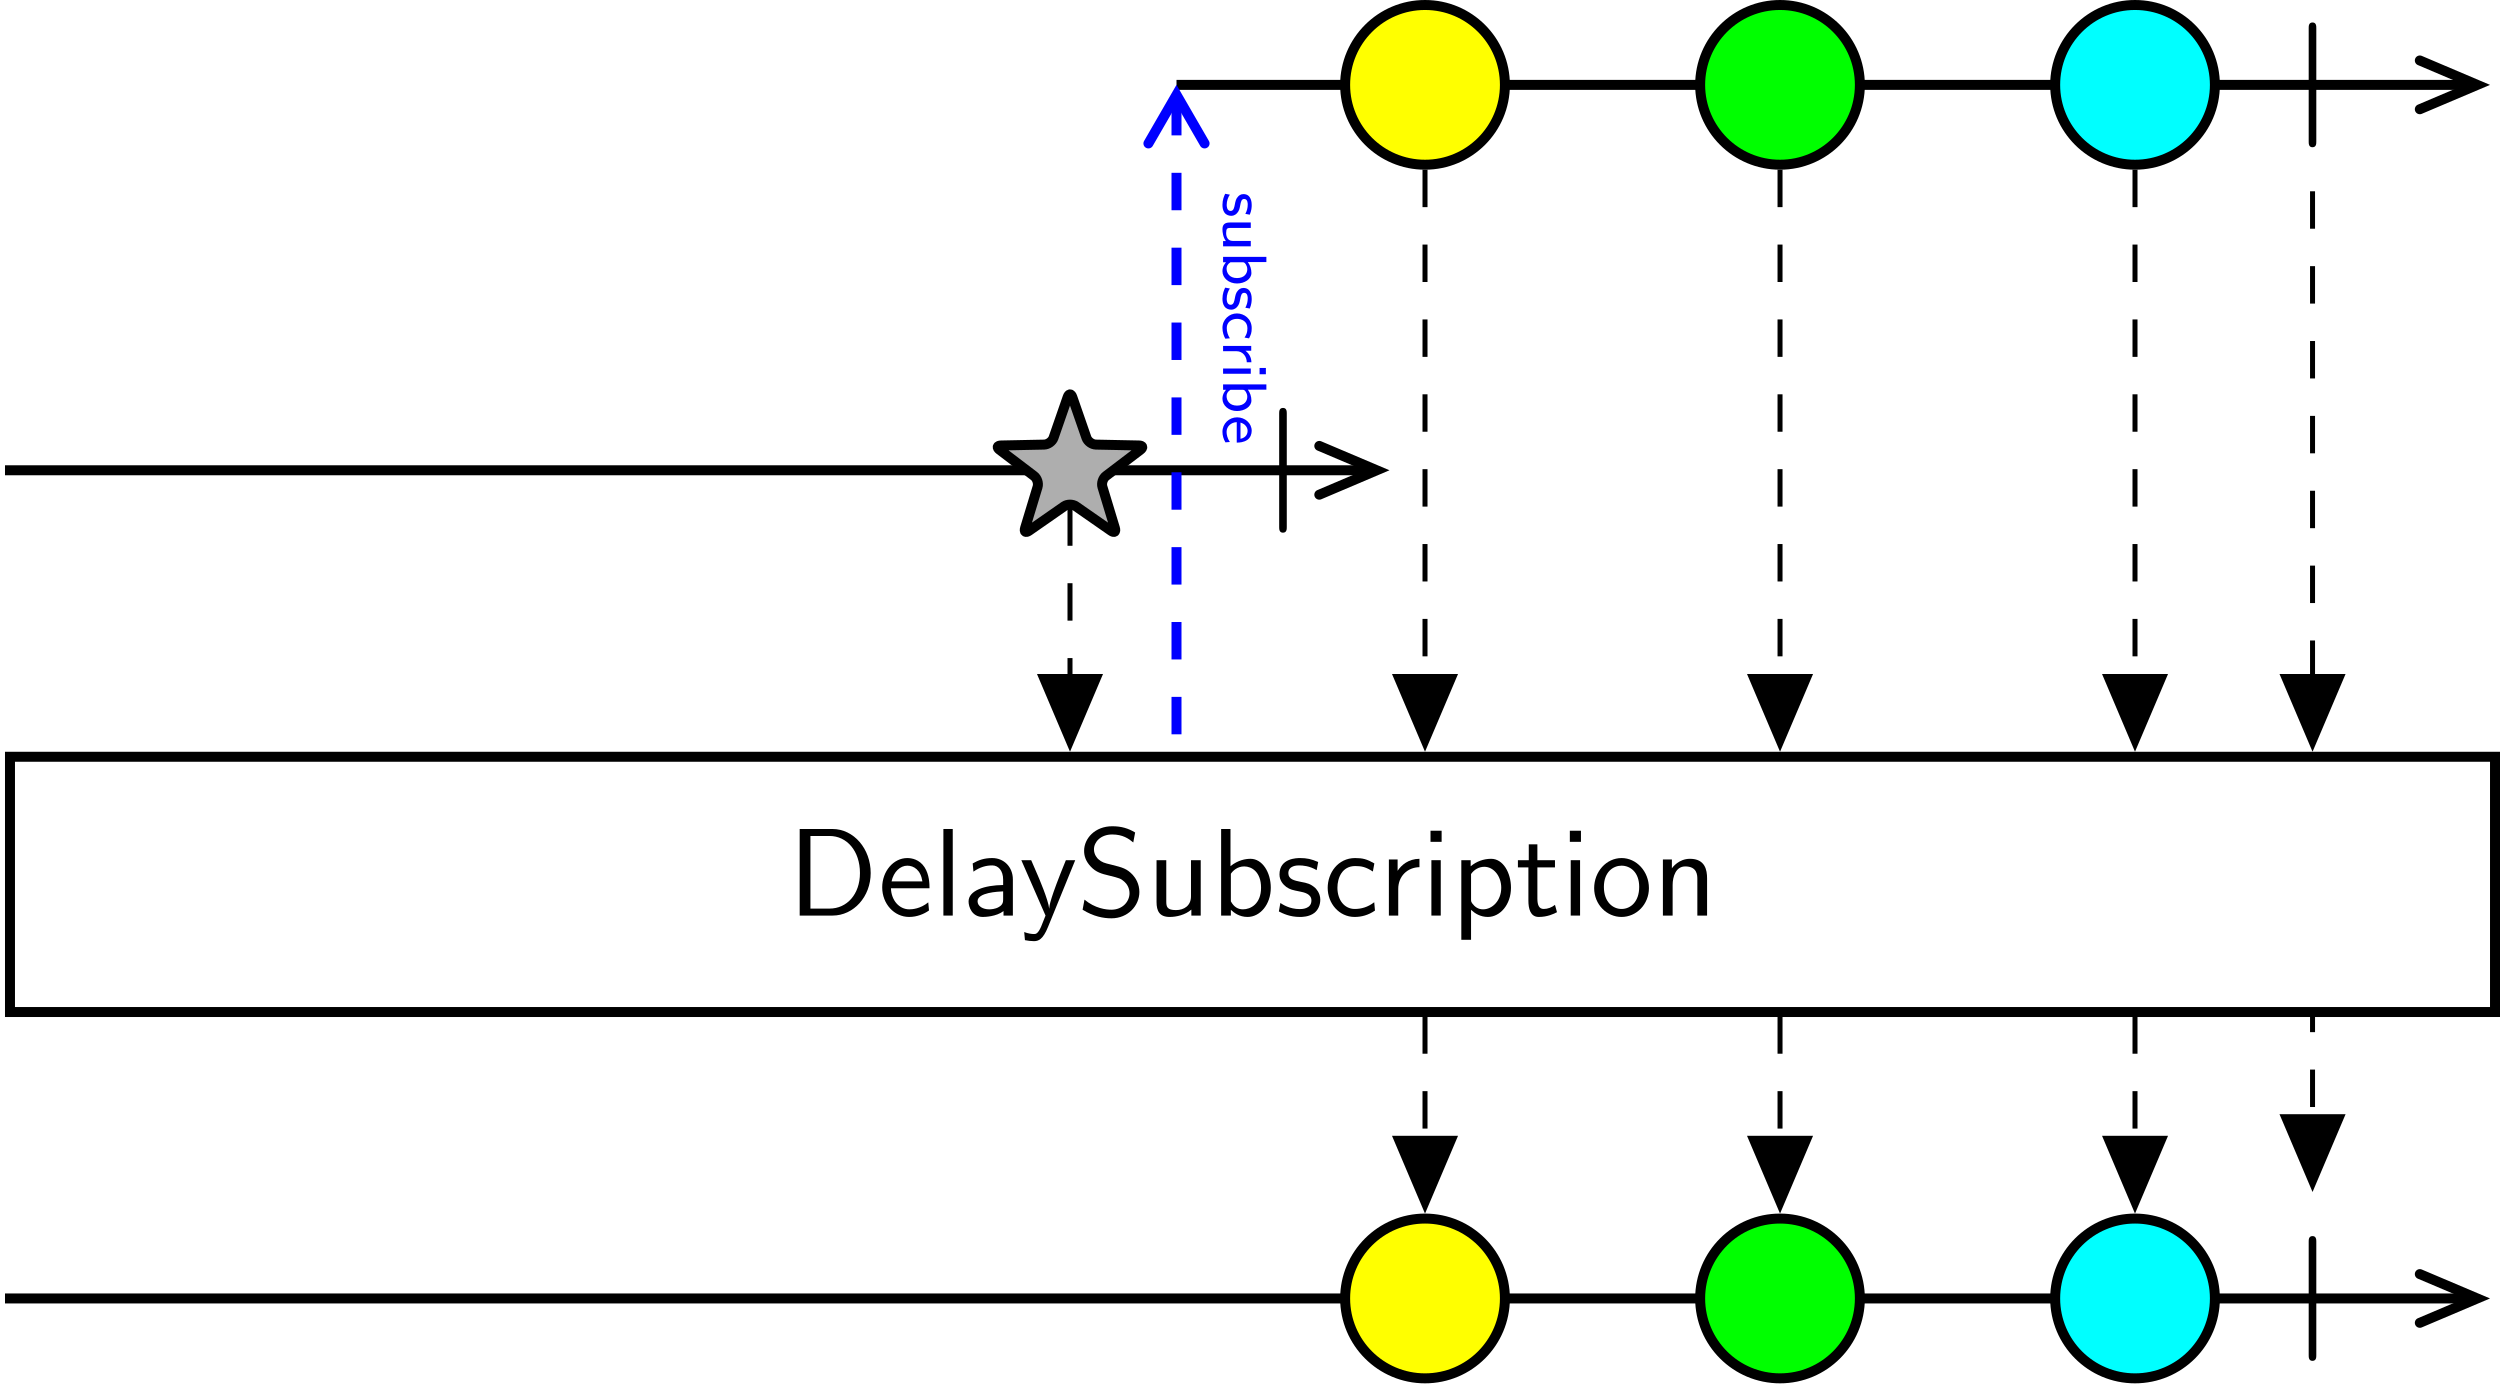
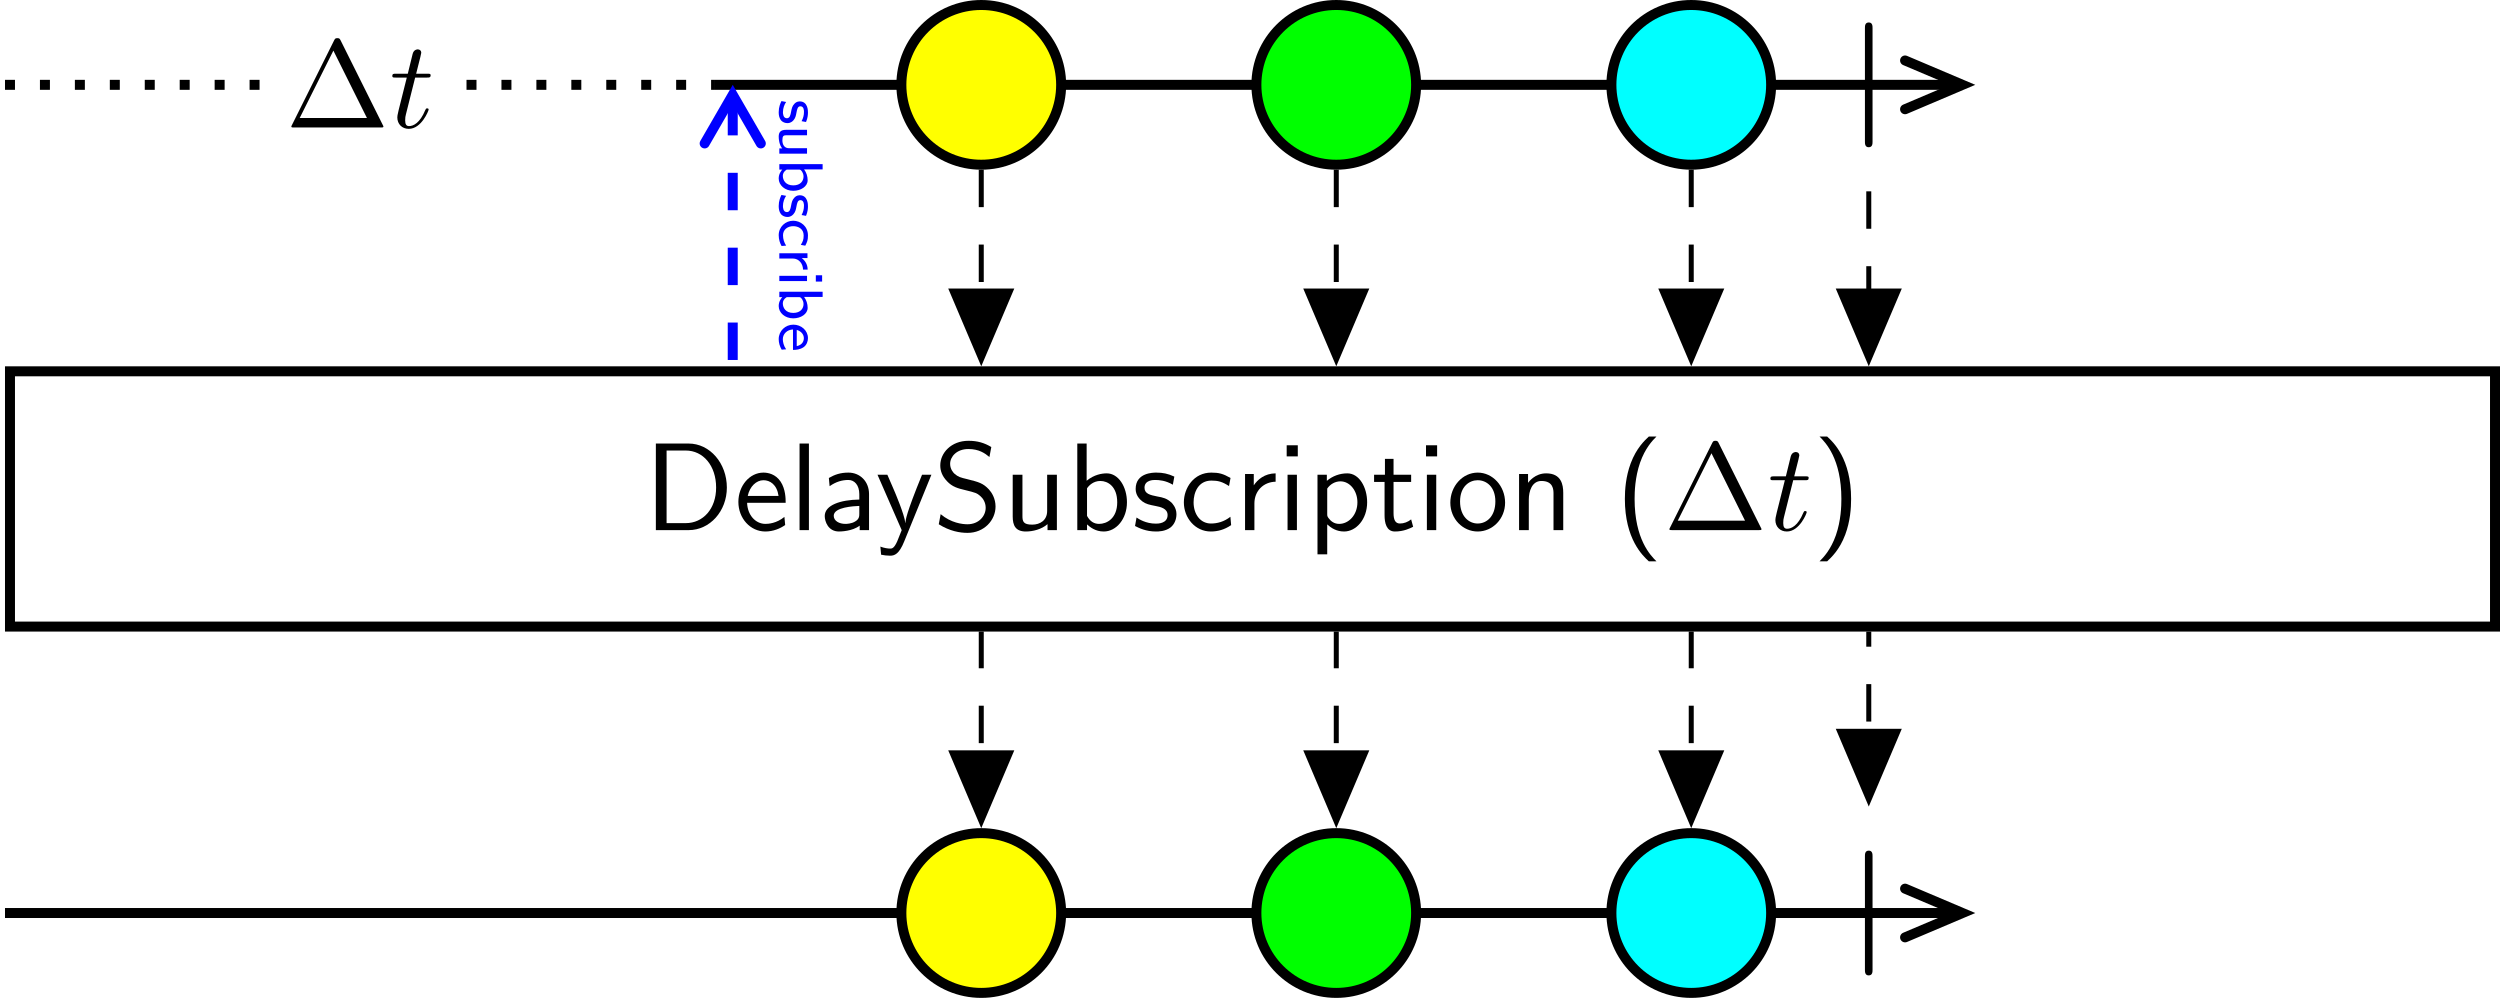
- <svg xmlns="http://www.w3.org/2000/svg" xmlns:xlink="http://www.w3.org/1999/xlink" version="1.1" width="425.193pt" height="235.274pt" viewBox="-146.288 -143.035 425.193 235.274">
+ <svg xmlns="http://www.w3.org/2000/svg" xmlns:xlink="http://www.w3.org/1999/xlink" version="1.1" width="425.193pt" height="169.718pt" viewBox="-146.288 -143.035 425.193 169.718">
  <defs>
-     <path id="g1-106" d="M1.893-7.024C1.893-7.173 1.893-7.472 1.594-7.472C1.285-7.472 1.285-7.183 1.285-7.024V2.042C1.285 2.192 1.285 2.491 1.584 2.491C1.893 2.491 1.893 2.202 1.893 2.042V-7.024Z" />
+     <path id="g2-40" d="M2.7-7.472C2.381-7.173 1.714-6.565 1.255-5.34C.857-4.274 .787-3.218 .787-2.491C.787 .727 2.222 2.052 2.7 2.491H3.308C2.829 2.012 1.564 .727 1.564-2.491C1.564-3.049 1.594-4.214 2.002-5.39C2.411-6.545 2.979-7.143 3.308-7.472H2.7Z" />
+     <path id="g2-41" d="M1.166 2.491C1.484 2.192 2.152 1.584 2.61 .359C3.009-.707 3.078-1.763 3.078-2.491C3.078-5.709 1.644-7.034 1.166-7.472H.558C1.036-6.994 2.301-5.709 2.301-2.491C2.301-1.933 2.271-.767 1.863 .408C1.455 1.564 .887 2.162 .558 2.491H1.166Z" />
    <path id="g2-68" d="M.956-6.914V0H3.577C5.27 0 6.625-1.514 6.625-3.397C6.625-5.33 5.28-6.914 3.567-6.914H.956ZM1.813-.558V-6.356H3.337C4.732-6.356 5.768-5.151 5.768-3.397C5.768-1.704 4.732-.558 3.337-.558H1.813Z" />
    <path id="g2-83" d="M4.633-6.635C4.085-6.964 3.537-7.133 2.809-7.133C1.425-7.133 .558-6.157 .558-5.171C.558-4.742 .697-4.324 1.096-3.905C1.514-3.457 1.953-3.337 2.54-3.198C3.387-2.989 3.487-2.959 3.766-2.71C3.965-2.54 4.184-2.212 4.184-1.783C4.184-1.126 3.636-.468 2.73-.468C2.321-.468 1.425-.568 .588-1.275L.438-.468C1.315 .08 2.112 .219 2.74 .219C4.055 .219 4.971-.787 4.971-1.883C4.971-2.531 4.663-3.009 4.443-3.248C3.975-3.746 3.646-3.836 2.73-4.065C2.152-4.204 1.993-4.244 1.694-4.503C1.624-4.563 1.345-4.852 1.345-5.29C1.345-5.878 1.883-6.476 2.8-6.476C3.636-6.476 4.115-6.147 4.483-5.838L4.633-6.635Z" />
    <path id="g2-97" d="M3.975-2.879C3.975-3.895 3.248-4.593 2.331-4.593C1.684-4.593 1.235-4.433 .767-4.164L.827-3.507C1.345-3.875 1.843-4.005 2.331-4.005C2.8-4.005 3.198-3.606 3.198-2.869V-2.441C1.704-2.421 .438-2.002 .438-1.126C.438-.697 .707 .11 1.574 .11C1.714 .11 2.65 .09 3.228-.359V0H3.975V-2.879ZM3.198-1.315C3.198-1.126 3.198-.877 2.859-.687C2.57-.508 2.192-.498 2.082-.498C1.604-.498 1.156-.727 1.156-1.146C1.156-1.843 2.77-1.913 3.198-1.933V-1.315Z" />
    <path id="g2-98" d="M1.564-6.914H.817V0H1.594V-.458C1.833-.239 2.262 .11 2.929 .11C3.925 .11 4.782-.887 4.782-2.222C4.782-3.457 4.105-4.533 3.168-4.533C2.78-4.533 2.162-4.433 1.564-3.945V-6.914ZM1.594-3.337C1.753-3.577 2.112-3.925 2.66-3.925C3.248-3.925 4.005-3.497 4.005-2.222C4.005-.927 3.168-.498 2.56-.498C2.172-.498 1.843-.677 1.594-1.136V-3.337Z" />
    <path id="g2-99" d="M4.085-4.164C3.497-4.503 3.158-4.593 2.55-4.593C1.166-4.593 .359-3.387 .359-2.212C.359-.976 1.265 .11 2.511 .11C3.049 .11 3.597-.03 4.134-.399L4.075-1.066C3.567-.667 3.029-.528 2.521-.528C1.694-.528 1.136-1.245 1.136-2.222C1.136-2.999 1.504-3.955 2.56-3.955C3.078-3.955 3.417-3.875 3.965-3.517L4.085-4.164Z" />
    <path id="g2-101" d="M4.125-2.182C4.125-2.521 4.115-3.268 3.726-3.866C3.318-4.483 2.71-4.593 2.351-4.593C1.245-4.593 .349-3.537 .349-2.252C.349-.936 1.305 .11 2.501 .11C3.128 .11 3.696-.13 4.085-.408L4.025-1.056C3.397-.538 2.74-.498 2.511-.498C1.714-.498 1.076-1.205 1.046-2.182H4.125ZM1.096-2.73C1.255-3.487 1.783-3.985 2.351-3.985C2.869-3.985 3.427-3.646 3.557-2.73H1.096Z" />
    <path id="g2-105" d="M1.624-6.775H.737V-5.888H1.624V-6.775ZM1.554-4.423H.807V0H1.554V-4.423Z" />
    <path id="g2-108" d="M1.554-6.914H.807V0H1.554V-6.914Z" />
    <path id="g2-110" d="M4.334-2.969C4.334-3.626 4.184-4.533 2.969-4.533C2.072-4.533 1.584-3.856 1.524-3.776V-4.483H.807V0H1.584V-2.441C1.584-3.098 1.833-3.925 2.59-3.925C3.547-3.925 3.557-3.218 3.557-2.899V0H4.334V-2.969Z" />
    <path id="g2-111" d="M4.672-2.192C4.672-3.527 3.676-4.593 2.491-4.593C1.265-4.593 .299-3.497 .299-2.192C.299-.877 1.315 .11 2.481 .11C3.676 .11 4.672-.897 4.672-2.192ZM2.481-.528C1.793-.528 1.076-1.086 1.076-2.291S1.833-3.985 2.481-3.985C3.178-3.985 3.895-3.467 3.895-2.291S3.218-.528 2.481-.528Z" />
    <path id="g2-112" d="M1.594-.458C1.903-.169 2.341 .11 2.939 .11C3.905 .11 4.782-.867 4.782-2.222C4.782-3.417 4.154-4.533 3.198-4.533C2.6-4.533 2.022-4.324 1.564-3.935V-4.423H.817V1.933H1.594V-.458ZM1.594-3.318C1.833-3.666 2.222-3.895 2.65-3.895C3.407-3.895 4.005-3.138 4.005-2.222C4.005-1.196 3.298-.498 2.55-.498C2.162-.498 1.893-.697 1.694-.966C1.594-1.116 1.594-1.136 1.594-1.315V-3.318Z" />
    <path id="g2-114" d="M1.564-2.132C1.564-3.128 2.281-3.846 3.258-3.866V-4.533C2.371-4.523 1.823-4.035 1.514-3.577V-4.483H.817V0H1.564V-2.132Z" />
    <path id="g2-115" d="M3.417-4.274C2.899-4.513 2.491-4.593 1.983-4.593C1.733-4.593 .329-4.593 .329-3.288C.329-2.8 .618-2.481 .867-2.291C1.176-2.072 1.395-2.032 1.943-1.923C2.301-1.853 2.879-1.733 2.879-1.205C2.879-.518 2.092-.518 1.943-.518C1.136-.518 .578-.887 .399-1.006L.279-.329C.598-.169 1.146 .11 1.953 .11C2.132 .11 2.68 .11 3.108-.209C3.417-.448 3.587-.847 3.587-1.275C3.587-1.823 3.218-2.162 3.198-2.192C2.809-2.54 2.54-2.6 2.042-2.69C1.494-2.8 1.036-2.899 1.036-3.387C1.036-4.005 1.753-4.005 1.883-4.005C2.202-4.005 2.73-3.965 3.298-3.626L3.417-4.274Z" />
    <path id="g2-116" d="M1.743-3.846H3.148V-4.423H1.743V-5.689H1.056V-4.423H.189V-3.846H1.026V-1.186C1.026-.588 1.166 .11 1.853 .11C2.55 .11 3.059-.139 3.308-.269L3.148-.857C2.889-.648 2.57-.528 2.252-.528C1.883-.528 1.743-.827 1.743-1.355V-3.846Z" />
    <path id="g2-117" d="M4.334-4.423H3.557V-1.534C3.557-.787 2.999-.438 2.361-.438C1.654-.438 1.584-.697 1.584-1.126V-4.423H.807V-1.086C.807-.369 1.036 .11 1.863 .11C2.391 .11 3.098-.05 3.587-.478V0H4.334V-4.423Z" />
    <path id="g2-121" d="M4.443-4.423H3.696C2.401-1.255 2.381-.797 2.371-.568H2.361C2.301-1.235 1.504-3.088 1.465-3.178L.927-4.423H.139L2.072 0C1.953 .309 1.753 .807 1.714 .897C1.455 1.474 1.285 1.474 1.146 1.474C.986 1.474 .667 1.435 .369 1.315L.428 1.963C.648 2.012 .927 2.042 1.146 2.042C1.494 2.042 1.863 1.923 2.271 .907L4.443-4.423Z" />
+     <path id="g4-1" d="M4.403-6.954C4.334-7.083 4.314-7.133 4.144-7.133S3.955-7.083 3.885-6.954L.518-.199C.468-.11 .468-.09 .468-.08C.468 0 .528 0 .687 0H7.601C7.761 0 7.821 0 7.821-.08C7.821-.09 7.821-.11 7.771-.199L4.403-6.954ZM3.826-6.137L6.506-.757H1.136L3.826-6.137Z" />
+     <path id="g3-116" d="M2.052-3.985H2.989C3.188-3.985 3.288-3.985 3.288-4.184C3.288-4.294 3.188-4.294 3.009-4.294H2.132C2.491-5.709 2.54-5.908 2.54-5.968C2.54-6.137 2.421-6.237 2.252-6.237C2.222-6.237 1.943-6.227 1.853-5.878L1.465-4.294H.528C.329-4.294 .229-4.294 .229-4.105C.229-3.985 .309-3.985 .508-3.985H1.385C.667-1.156 .628-.986 .628-.807C.628-.269 1.006 .11 1.544 .11C2.56 .11 3.128-1.345 3.128-1.425C3.128-1.524 3.049-1.524 3.009-1.524C2.919-1.524 2.909-1.494 2.859-1.385C2.431-.349 1.903-.11 1.564-.11C1.355-.11 1.255-.239 1.255-.568C1.255-.807 1.275-.877 1.315-1.046L2.052-3.985Z" />
+     <path id="g1-106" d="M1.893-7.024C1.893-7.173 1.893-7.472 1.594-7.472C1.285-7.472 1.285-7.183 1.285-7.024V2.042C1.285 2.192 1.285 2.491 1.584 2.491C1.893 2.491 1.893 2.202 1.893 2.042V-7.024Z" />
    <path id="g0-98" d="M.842-3.457H.423V0H.857V-.234C.966-.139 1.205 .05 1.569 .05C2.112 .05 2.55-.458 2.55-1.111C2.55-1.714 2.207-2.262 1.709-2.262C1.395-2.262 1.091-2.162 .842-1.978V-3.457ZM.857-1.569C.857-1.649 .857-1.709 1.031-1.823C1.106-1.868 1.24-1.933 1.41-1.933C1.743-1.933 2.117-1.709 2.117-1.111C2.117-.503 1.704-.279 1.355-.279C1.171-.279 .996-.364 .857-.588V-1.569Z" />
    <path id="g0-99" d="M2.167-.543C1.918-.384 1.649-.294 1.34-.294C.882-.294 .613-.663 .613-1.111C.613-1.494 .812-1.943 1.355-1.943C1.694-1.943 1.853-1.873 2.107-1.714L2.172-2.072C1.873-2.222 1.743-2.286 1.355-2.286C.608-2.286 .179-1.684 .179-1.106C.179-.498 .658 .05 1.335 .05C1.684 .05 1.983-.055 2.197-.179L2.167-.543Z" />
    <path id="g0-101" d="M2.142-.543C1.863-.344 1.549-.279 1.335-.279C.902-.279 .573-.633 .558-1.091H2.192C2.192-1.32 2.167-1.654 1.973-1.938C1.793-2.192 1.494-2.286 1.25-2.286C.643-2.286 .174-1.753 .174-1.121C.174-.483 .672 .05 1.33 .05C1.619 .05 1.918-.035 2.172-.189L2.142-.543ZM.593-1.39C.707-1.788 1.001-1.958 1.25-1.958C1.469-1.958 1.793-1.853 1.888-1.39H.593Z" />
    <path id="g0-105" d="M.877-3.417H.374V-2.914H.877V-3.417ZM.837-2.212H.418V0H.837V-2.212Z" />
    <path id="g0-114" d="M.842-1.061C.842-1.599 1.29-1.888 1.729-1.893V-2.262C1.31-2.257 1.006-2.052 .807-1.788V-2.247H.423V0H.842V-1.061Z" />
    <path id="g0-115" d="M1.818-2.132C1.479-2.271 1.23-2.286 1.051-2.286C.927-2.286 .174-2.286 .174-1.624C.174-1.39 .304-1.26 .369-1.2C.543-1.026 .752-.986 1.016-.936C1.25-.892 1.519-.842 1.519-.603C1.519-.289 1.106-.289 1.036-.289C.717-.289 .418-.403 .219-.543L.149-.169C.319-.085 .623 .05 1.036 .05C1.26 .05 1.479 .015 1.664-.12C1.848-.259 1.908-.478 1.908-.648C1.908-.737 1.898-.932 1.689-1.121C1.504-1.285 1.325-1.32 1.086-1.365C.792-1.42 .563-1.465 .563-1.684C.563-1.968 .927-1.968 1.001-1.968C1.285-1.968 1.504-1.908 1.753-1.778L1.818-2.132Z" />
    <path id="g0-117" d="M2.316-2.212H1.883V-.767C1.883-.369 1.544-.244 1.255-.244C.887-.244 .847-.344 .847-.573V-2.212H.413V-.543C.413-.1 .608 .05 .956 .05C1.161 .05 1.599 .01 1.898-.229V0H2.316V-2.212Z" />
  </defs>
  <g id="page1" transform="matrix(2.13 0 0 2.13 0 0)">
-     <path d="M25.262-60.375H128.875" stroke="#000" fill="none" stroke-width=".797" />
-     <path d="M124.539-62.324L129.125-60.375L124.539-58.43" stroke="#000" fill="none" stroke-width=".797" stroke-linecap="round" />
-     <path d="M51.485-60.375C51.485-63.898 48.629-66.754 45.106-66.754C41.582-66.754 38.727-63.898 38.727-60.375C38.727-56.855 41.582-54 45.106-54C48.629-54 51.485-56.855 51.485-60.375Z" fill="#ff0" />
-     <path d="M51.485-60.375C51.485-63.898 48.629-66.754 45.106-66.754C41.582-66.754 38.727-63.898 38.727-60.375C38.727-56.855 41.582-54 45.106-54C48.629-54 51.485-56.855 51.485-60.375Z" stroke="#000" fill="none" stroke-width=".797" stroke-miterlimit="10" />
-     <path d="M79.828-60.375C79.828-63.898 76.973-66.754 73.453-66.754C69.93-66.754 67.074-63.898 67.074-60.375C67.074-56.855 69.93-54 73.453-54C76.973-54 79.828-56.855 79.828-60.375Z" fill="#0f0" />
-     <path d="M79.828-60.375C79.828-63.898 76.973-66.754 73.453-66.754C69.93-66.754 67.074-63.898 67.074-60.375C67.074-56.855 69.93-54 73.453-54C76.973-54 79.828-56.855 79.828-60.375Z" stroke="#000" fill="none" stroke-width=".797" stroke-miterlimit="10" />
-     <path d="M108.176-60.375C108.176-63.898 105.321-66.754 101.797-66.754C98.278-66.754 95.422-63.898 95.422-60.375C95.422-56.855 98.278-54 101.797-54C105.321-54 108.176-56.855 108.176-60.375Z" fill="#0ff" />
-     <path d="M108.176-60.375C108.176-63.898 105.321-66.754 101.797-66.754C98.278-66.754 95.422-63.898 95.422-60.375C95.422-56.855 98.278-54 101.797-54C105.321-54 108.176-56.855 108.176-60.375Z" stroke="#000" fill="none" stroke-width=".797" stroke-miterlimit="10" />
-     <g transform="matrix(1 0 0 1 82.8516 50.9438)">
-       <use x="31.529" y="-108.83" xlink:href="#g1-106" />
+     <path d="M-11.59-60.379H87.774" stroke="#000" fill="none" stroke-width=".797" />
+     <path d="M83.437-62.324L88.023-60.379L83.437-58.43" stroke="#000" fill="none" stroke-width=".797" stroke-linecap="round" />
+     <path d="M-68.281-60.379H-47.023" stroke="#000" fill="none" stroke-width=".797" stroke-miterlimit="10" stroke-dasharray=".797 1.993" />
+     <g transform="matrix(1 0 0 1 -77.4148 36.4684)">
+       <use x="31.529" y="-93.442" xlink:href="#g4-1" />
+       <use x="39.832" y="-93.442" xlink:href="#g3-116" />
    </g>
-     <path d="M-68.281-29.602H41" stroke="#000" fill="none" stroke-width=".797" stroke-miterlimit="10" />
-     <path d="M36.664-31.547L41.25-29.602L36.664-27.652" stroke="#000" fill="none" stroke-width=".797" stroke-miterlimit="10" stroke-linecap="round" />
-     <path d="M16.57-35.441L15.445-32.199C15.34-31.902 15.004-31.66 14.691-31.652L11.258-31.582C10.945-31.578 10.895-31.418 11.145-31.23L13.879-29.152C14.129-28.965 14.258-28.57 14.168-28.27L13.172-24.984C13.082-24.684 13.219-24.586 13.477-24.766L16.293-26.727C16.551-26.902 16.965-26.902 17.223-26.727L20.043-24.766C20.297-24.586 20.434-24.684 20.344-24.984L19.348-28.27C19.258-28.57 19.387-28.965 19.637-29.152L22.371-31.23C22.621-31.418 22.57-31.578 22.258-31.582L18.824-31.652C18.512-31.66 18.176-31.902 18.07-32.199L16.945-35.441C16.84-35.738 16.676-35.738 16.57-35.441Z" fill="#aeaeae" />
-     <path d="M16.57-35.441L15.445-32.199C15.34-31.902 15.004-31.66 14.691-31.652L11.258-31.582C10.945-31.578 10.895-31.418 11.145-31.23L13.879-29.152C14.129-28.965 14.258-28.57 14.168-28.27L13.172-24.984C13.082-24.684 13.219-24.586 13.477-24.766L16.293-26.727C16.551-26.902 16.965-26.902 17.223-26.727L20.043-24.766C20.297-24.586 20.434-24.684 20.344-24.984L19.348-28.27C19.258-28.57 19.387-28.965 19.637-29.152L22.371-31.23C22.621-31.418 22.57-31.578 22.258-31.582L18.824-31.652C18.512-31.66 18.176-31.902 18.07-32.199L16.945-35.441C16.84-35.738 16.676-35.738 16.57-35.441Z" stroke="#000" fill="none" stroke-width=".797" stroke-miterlimit="10" />
-     <g transform="matrix(1 0 0 1 .6458 50.9438)">
-       <use x="31.529" y="-78.053" xlink:href="#g1-106" />
+     <path d="M-31.43-60.379H-11.59" stroke="#000" fill="none" stroke-width=".797" stroke-miterlimit="10" stroke-dasharray=".797 1.993" />
+     <path d="M16.051-60.379C16.051-63.898 13.195-66.754 9.672-66.754C6.148-66.754 3.293-63.898 3.293-60.379C3.293-56.856 6.148-54 9.672-54C13.195-54 16.051-56.856 16.051-60.379Z" fill="#ff0" />
+     <path d="M16.051-60.379C16.051-63.898 13.195-66.754 9.672-66.754C6.148-66.754 3.293-63.898 3.293-60.379C3.293-56.856 6.148-54 9.672-54C13.195-54 16.051-56.856 16.051-60.379Z" stroke="#000" fill="none" stroke-width=".797" stroke-miterlimit="10" />
+     <path d="M44.395-60.379C44.395-63.898 41.539-66.754 38.02-66.754C34.496-66.754 31.641-63.898 31.641-60.379C31.641-56.856 34.496-54 38.02-54C41.539-54 44.395-56.856 44.395-60.379Z" fill="#0f0" />
+     <path d="M44.395-60.379C44.395-63.898 41.539-66.754 38.02-66.754C34.496-66.754 31.641-63.898 31.641-60.379C31.641-56.856 34.496-54 38.02-54C41.539-54 44.395-56.856 44.395-60.379Z" stroke="#000" fill="none" stroke-width=".797" stroke-miterlimit="10" />
+     <path d="M72.742-60.379C72.742-63.898 69.887-66.754 66.363-66.754C62.844-66.754 59.988-63.898 59.988-60.379C59.988-56.856 62.844-54 66.363-54C69.887-54 72.742-56.856 72.742-60.379Z" fill="#0ff" />
+     <path d="M72.742-60.379C72.742-63.898 69.887-66.754 66.363-66.754C62.844-66.754 59.988-63.898 59.988-60.379C59.988-56.856 62.844-54 66.363-54C69.887-54 72.742-56.856 72.742-60.379Z" stroke="#000" fill="none" stroke-width=".797" stroke-miterlimit="10" />
+     <g transform="matrix(1 0 0 1 47.4179 35.5551)">
+       <use x="31.529" y="-93.442" xlink:href="#g1-106" />
    </g>
-     <path d="M-67.883 13.656H130.543V-6.726H-67.883Z" stroke="#000" fill="none" stroke-width=".797" stroke-miterlimit="10" />
-     <g transform="matrix(1 0 0 1 -37.31062 50.94377)">
-       <use x="31.529" y="-44.989" xlink:href="#g2-68" />
-       <use x="38.725" y="-44.989" xlink:href="#g2-101" />
-       <use x="43.152" y="-44.989" xlink:href="#g2-108" />
-       <use x="45.532" y="-44.989" xlink:href="#g2-97" />
-       <use x="50.043" y="-44.989" xlink:href="#g2-121" />
-       <use x="54.637" y="-44.989" xlink:href="#g2-83" />
-       <use x="60.172" y="-44.989" xlink:href="#g2-117" />
-       <use x="65.319" y="-44.989" xlink:href="#g2-98" />
-       <use x="70.467" y="-44.989" xlink:href="#g2-115" />
-       <use x="74.286" y="-44.989" xlink:href="#g2-99" />
-       <use x="78.714" y="-44.989" xlink:href="#g2-114" />
-       <use x="82.118" y="-44.989" xlink:href="#g2-105" />
-       <use x="84.498" y="-44.989" xlink:href="#g2-112" />
-       <use x="89.645" y="-44.989" xlink:href="#g2-116" />
-       <use x="93.243" y="-44.989" xlink:href="#g2-105" />
-       <use x="95.623" y="-44.989" xlink:href="#g2-111" />
-       <use x="100.604" y="-44.989" xlink:href="#g2-110" />
+     <path d="M-67.883-17.121H130.543V-37.504H-67.883Z" stroke="#000" fill="none" stroke-width=".797" stroke-miterlimit="10" />
+     <g transform="matrix(1 0 0 1 -48.7955 35.5551)">
+       <use x="31.529" y="-60.378" xlink:href="#g2-68" />
+       <use x="38.725" y="-60.378" xlink:href="#g2-101" />
+       <use x="43.152" y="-60.378" xlink:href="#g2-108" />
+       <use x="45.532" y="-60.378" xlink:href="#g2-97" />
+       <use x="50.043" y="-60.378" xlink:href="#g2-121" />
+       <use x="54.637" y="-60.378" xlink:href="#g2-83" />
+       <use x="60.172" y="-60.378" xlink:href="#g2-117" />
+       <use x="65.319" y="-60.378" xlink:href="#g2-98" />
+       <use x="70.467" y="-60.378" xlink:href="#g2-115" />
+       <use x="74.286" y="-60.378" xlink:href="#g2-99" />
+       <use x="78.714" y="-60.378" xlink:href="#g2-114" />
+       <use x="82.118" y="-60.378" xlink:href="#g2-105" />
+       <use x="84.498" y="-60.378" xlink:href="#g2-112" />
+       <use x="89.645" y="-60.378" xlink:href="#g2-116" />
+       <use x="93.243" y="-60.378" xlink:href="#g2-105" />
+       <use x="95.623" y="-60.378" xlink:href="#g2-111" />
+       <use x="100.604" y="-60.378" xlink:href="#g2-110" />
+       <use x="109.072" y="-60.378" xlink:href="#g2-40" />
+       <use x="112.947" y="-60.378" xlink:href="#g4-1" />
+       <use x="121.249" y="-60.378" xlink:href="#g3-116" />
+       <use x="124.846" y="-60.378" xlink:href="#g2-41" />
    </g>
-     <path d="M-68.281 36.527H128.875" stroke="#000" fill="none" stroke-width=".797" stroke-miterlimit="10" />
-     <path d="M124.539 34.582L129.125 36.527L124.539 38.473" stroke="#000" fill="none" stroke-width=".797" stroke-miterlimit="10" stroke-linecap="round" />
-     <path d="M51.485 36.527C51.485 33.004 48.629 30.148 45.106 30.148C41.582 30.148 38.727 33.004 38.727 36.527C38.727 40.051 41.582 42.906 45.106 42.906C48.629 42.906 51.485 40.051 51.485 36.527Z" fill="#ff0" />
-     <path d="M51.485 36.527C51.485 33.004 48.629 30.148 45.106 30.148C41.582 30.148 38.727 33.004 38.727 36.527C38.727 40.051 41.582 42.906 45.106 42.906C48.629 42.906 51.485 40.051 51.485 36.527Z" stroke="#000" fill="none" stroke-width=".797" stroke-miterlimit="10" />
-     <path d="M79.828 36.527C79.828 33.004 76.973 30.148 73.453 30.148C69.93 30.148 67.074 33.004 67.074 36.527C67.074 40.051 69.93 42.906 73.453 42.906C76.973 42.906 79.828 40.051 79.828 36.527Z" fill="#0f0" />
-     <path d="M79.828 36.527C79.828 33.004 76.973 30.148 73.453 30.148C69.93 30.148 67.074 33.004 67.074 36.527C67.074 40.051 69.93 42.906 73.453 42.906C76.973 42.906 79.828 40.051 79.828 36.527Z" stroke="#000" fill="none" stroke-width=".797" stroke-miterlimit="10" />
-     <path d="M108.176 36.527C108.176 33.004 105.321 30.148 101.797 30.148C98.278 30.148 95.422 33.004 95.422 36.527C95.422 40.051 98.278 42.906 101.797 42.906C105.321 42.906 108.176 40.051 108.176 36.527Z" fill="#0ff" />
-     <path d="M108.176 36.527C108.176 33.004 105.321 30.148 101.797 30.148C98.278 30.148 95.422 33.004 95.422 36.527C95.422 40.051 98.278 42.906 101.797 42.906C105.321 42.906 108.176 40.051 108.176 36.527Z" stroke="#000" fill="none" stroke-width=".797" stroke-miterlimit="10" />
-     <g transform="matrix(1 0 0 1 82.8516 50.9438)">
-       <use x="31.529" y="-11.925" xlink:href="#g1-106" />
+     <path d="M-68.281 5.75H87.774" stroke="#000" fill="none" stroke-width=".797" stroke-miterlimit="10" />
+     <path d="M83.437 3.805L88.023 5.75L83.437 7.695" stroke="#000" fill="none" stroke-width=".797" stroke-miterlimit="10" stroke-linecap="round" />
+     <path d="M16.051 5.75C16.051 2.227 13.195-.629 9.672-.629C6.148-.629 3.293 2.227 3.293 5.75C3.293 9.273 6.148 12.129 9.672 12.129C13.195 12.129 16.051 9.273 16.051 5.75Z" fill="#ff0" />
+     <path d="M16.051 5.75C16.051 2.227 13.195-.629 9.672-.629C6.148-.629 3.293 2.227 3.293 5.75C3.293 9.273 6.148 12.129 9.672 12.129C13.195 12.129 16.051 9.273 16.051 5.75Z" stroke="#000" fill="none" stroke-width=".797" stroke-miterlimit="10" />
+     <path d="M44.395 5.75C44.395 2.227 41.539-.629 38.02-.629C34.496-.629 31.641 2.227 31.641 5.75C31.641 9.273 34.496 12.129 38.02 12.129C41.539 12.129 44.395 9.273 44.395 5.75Z" fill="#0f0" />
+     <path d="M44.395 5.75C44.395 2.227 41.539-.629 38.02-.629C34.496-.629 31.641 2.227 31.641 5.75C31.641 9.273 34.496 12.129 38.02 12.129C41.539 12.129 44.395 9.273 44.395 5.75Z" stroke="#000" fill="none" stroke-width=".797" stroke-miterlimit="10" />
+     <path d="M72.742 5.75C72.742 2.227 69.887-.629 66.363-.629C62.844-.629 59.988 2.227 59.988 5.75C59.988 9.273 62.844 12.129 66.363 12.129C69.887 12.129 72.742 9.273 72.742 5.75Z" fill="#0ff" />
+     <path d="M72.742 5.75C72.742 2.227 69.887-.629 66.363-.629C62.844-.629 59.988 2.227 59.988 5.75C59.988 9.273 62.844 12.129 66.363 12.129C69.887 12.129 72.742 9.273 72.742 5.75Z" stroke="#000" fill="none" stroke-width=".797" stroke-miterlimit="10" />
+     <g transform="matrix(1 0 0 1 47.4179 35.55513)">
+       <use x="31.529" y="-27.314" xlink:href="#g1-106" />
    </g>
-     <path d="M25.262-59.332V-7.125" stroke="#00f" fill="none" stroke-width=".797" stroke-miterlimit="10" stroke-dasharray="2.989,2.989" />
-     <path d="M23.019-55.699L25.262-59.582L27.504-55.699" stroke="#00f" fill="none" stroke-width=".797" stroke-miterlimit="10" stroke-linecap="round" />
-     <g fill="#00f" transform="matrix(0 1 -1 0 17.0562 -82.9596)">
-       <use x="31.131" y="-11.925" xlink:href="#g0-115" />
-       <use x="33.16" y="-11.925" xlink:href="#g0-117" />
-       <use x="35.893" y="-11.925" xlink:href="#g0-98" />
-       <use x="38.625" y="-11.925" xlink:href="#g0-115" />
-       <use x="40.654" y="-11.925" xlink:href="#g0-99" />
-       <use x="43.007" y="-11.925" xlink:href="#g0-114" />
-       <use x="44.814" y="-11.925" xlink:href="#g0-105" />
-       <use x="46.077" y="-11.925" xlink:href="#g0-98" />
-       <use x="48.957" y="-11.925" xlink:href="#g0-101" />
+     <path d="M-10.172-59.332V-37.902" stroke="#00f" fill="none" stroke-width=".797" stroke-miterlimit="10" stroke-dasharray="2.989 2.989" />
+     <path d="M-12.414-55.699L-10.172-59.582L-7.93-55.699" stroke="#00f" fill="none" stroke-width=".797" stroke-miterlimit="10" stroke-linecap="round" />
+     <g fill="#00f" transform="matrix(0 1 -1 0 -33.76571 -90.3604)">
+       <use x="31.131" y="-27.314" xlink:href="#g0-115" />
+       <use x="33.16" y="-27.314" xlink:href="#g0-117" />
+       <use x="35.893" y="-27.314" xlink:href="#g0-98" />
+       <use x="38.625" y="-27.314" xlink:href="#g0-115" />
+       <use x="40.654" y="-27.314" xlink:href="#g0-99" />
+       <use x="43.007" y="-27.314" xlink:href="#g0-114" />
+       <use x="44.814" y="-27.314" xlink:href="#g0-105" />
+       <use x="46.077" y="-27.314" xlink:href="#g0-98" />
+       <use x="48.957" y="-27.314" xlink:href="#g0-101" />
    </g>
-     <path d="M45.105-53.602V-7.934" stroke="#000" fill="none" stroke-width=".399" stroke-miterlimit="10" stroke-dasharray="2.989,2.989" />
-     <path d="M47.441-13.137L45.105-7.637L42.77-13.137Z" />
-     <path d="M47.441-13.137L45.105-7.637L42.77-13.137Z" stroke="#000" fill="none" stroke-width=".399" stroke-miterlimit="10" />
-     <path d="M73.453-53.602V-7.934" stroke="#000" fill="none" stroke-width=".399" stroke-miterlimit="10" stroke-dasharray="2.989,2.989" />
-     <path d="M75.789-13.137L73.453-7.637L71.117-13.137Z" />
-     <path d="M75.789-13.137L73.453-7.637L71.117-13.137Z" stroke="#000" fill="none" stroke-width=".399" stroke-miterlimit="10" />
-     <path d="M101.797-53.602V-7.934" stroke="#000" fill="none" stroke-width=".399" stroke-miterlimit="10" stroke-dasharray="2.989,2.989" />
-     <path d="M104.133-13.137L101.797-7.637L99.465-13.137Z" />
-     <path d="M104.133-13.137L101.797-7.637L99.465-13.137Z" stroke="#000" fill="none" stroke-width=".399" stroke-miterlimit="10" />
-     <path d="M115.973-51.879V-7.934" stroke="#000" fill="none" stroke-width=".399" stroke-miterlimit="10" stroke-dasharray="2.989,2.989" />
-     <path d="M118.309-13.137L115.973-7.637L113.637-13.137Z" />
-     <path d="M118.309-13.137L115.973-7.637L113.637-13.137Z" stroke="#000" fill="none" stroke-width=".399" stroke-miterlimit="10" />
-     <path d="M16.758-26.562V-7.934" stroke="#000" fill="none" stroke-width=".399" stroke-miterlimit="10" stroke-dasharray="2.989,2.989" />
-     <path d="M19.094-13.137L16.758-7.637L14.422-13.137Z" />
-     <path d="M19.094-13.137L16.758-7.637L14.422-13.137Z" stroke="#000" fill="none" stroke-width=".399" stroke-miterlimit="10" />
-     <path d="M45.105 28.941V14.051" stroke="#000" fill="none" stroke-width=".399" stroke-miterlimit="10" stroke-dasharray="2.989,2.989" />
-     <path d="M47.441 23.738L45.105 29.242L42.77 23.738Z" />
-     <path d="M47.441 23.738L45.105 29.242L42.77 23.738Z" stroke="#000" fill="none" stroke-width=".399" stroke-miterlimit="10" />
-     <path d="M73.453 28.941V14.051" stroke="#000" fill="none" stroke-width=".399" stroke-miterlimit="10" stroke-dasharray="2.989,2.989" />
-     <path d="M75.789 23.738L73.453 29.242L71.117 23.738Z" />
-     <path d="M75.789 23.738L73.453 29.242L71.117 23.738Z" stroke="#000" fill="none" stroke-width=".399" stroke-miterlimit="10" />
-     <path d="M101.797 28.941V14.051" stroke="#000" fill="none" stroke-width=".399" stroke-miterlimit="10" stroke-dasharray="2.989,2.989" />
-     <path d="M104.133 23.738L101.797 29.242L99.465 23.738Z" />
-     <path d="M104.133 23.738L101.797 29.242L99.465 23.738Z" stroke="#000" fill="none" stroke-width=".399" stroke-miterlimit="10" />
-     <path d="M115.973 27.219V14.051" stroke="#000" fill="none" stroke-width=".399" stroke-miterlimit="10" stroke-dasharray="2.989,2.989" />
-     <path d="M118.309 22.016L115.973 27.516L113.637 22.016Z" />
-     <path d="M118.309 22.016L115.973 27.516L113.637 22.016Z" stroke="#000" fill="none" stroke-width=".399" stroke-miterlimit="10" />
+     <path d="M9.672-53.602V-38.711" stroke="#000" fill="none" stroke-width=".399" stroke-miterlimit="10" stroke-dasharray="2.989 2.989" />
+     <path d="M12.008-43.914L9.672-38.414L7.336-43.914Z" />
+     <path d="M12.008-43.914L9.672-38.414L7.336-43.914Z" stroke="#000" fill="none" stroke-width=".399" stroke-miterlimit="10" />
+     <path d="M38.02-53.602V-38.711" stroke="#000" fill="none" stroke-width=".399" stroke-miterlimit="10" stroke-dasharray="2.989 2.989" />
+     <path d="M40.355-43.914L38.02-38.414L35.684-43.914Z" />
+     <path d="M40.355-43.914L38.02-38.414L35.684-43.914Z" stroke="#000" fill="none" stroke-width=".399" stroke-miterlimit="10" />
+     <path d="M66.363-53.602V-38.711" stroke="#000" fill="none" stroke-width=".399" stroke-miterlimit="10" stroke-dasharray="2.989 2.989" />
+     <path d="M68.699-43.914L66.363-38.414L64.031-43.914Z" />
+     <path d="M68.699-43.914L66.363-38.414L64.031-43.914Z" stroke="#000" fill="none" stroke-width=".399" stroke-miterlimit="10" />
+     <path d="M80.539-51.875V-38.711" stroke="#000" fill="none" stroke-width=".399" stroke-miterlimit="10" stroke-dasharray="2.989 2.989" />
+     <path d="M82.875-43.914L80.539-38.414L78.203-43.914Z" />
+     <path d="M82.875-43.914L80.539-38.414L78.203-43.914Z" stroke="#000" fill="none" stroke-width=".399" stroke-miterlimit="10" />
+     <path d="M9.672-1.836V-16.723" stroke="#000" fill="none" stroke-width=".399" stroke-miterlimit="10" stroke-dasharray="2.989 2.989" />
+     <path d="M12.008-7.039L9.672-1.535L7.336-7.039Z" />
+     <path d="M12.008-7.039L9.672-1.535L7.336-7.039Z" stroke="#000" fill="none" stroke-width=".399" stroke-miterlimit="10" />
+     <path d="M38.02-1.836V-16.723" stroke="#000" fill="none" stroke-width=".399" stroke-miterlimit="10" stroke-dasharray="2.989 2.989" />
+     <path d="M40.355-7.039L38.02-1.535L35.684-7.039Z" />
+     <path d="M40.355-7.039L38.02-1.535L35.684-7.039Z" stroke="#000" fill="none" stroke-width=".399" stroke-miterlimit="10" />
+     <path d="M66.363-1.836V-16.723" stroke="#000" fill="none" stroke-width=".399" stroke-miterlimit="10" stroke-dasharray="2.989 2.989" />
+     <path d="M68.699-7.039L66.363-1.535L64.031-7.039Z" />
+     <path d="M68.699-7.039L66.363-1.535L64.031-7.039Z" stroke="#000" fill="none" stroke-width=".399" stroke-miterlimit="10" />
+     <path d="M80.539-3.559V-16.723" stroke="#000" fill="none" stroke-width=".399" stroke-miterlimit="10" stroke-dasharray="2.989 2.989" />
+     <path d="M82.875-8.762L80.539-3.262L78.203-8.762Z" />
+     <path d="M82.875-8.762L80.539-3.262L78.203-8.762Z" stroke="#000" fill="none" stroke-width=".399" stroke-miterlimit="10" />
  </g>
</svg>
